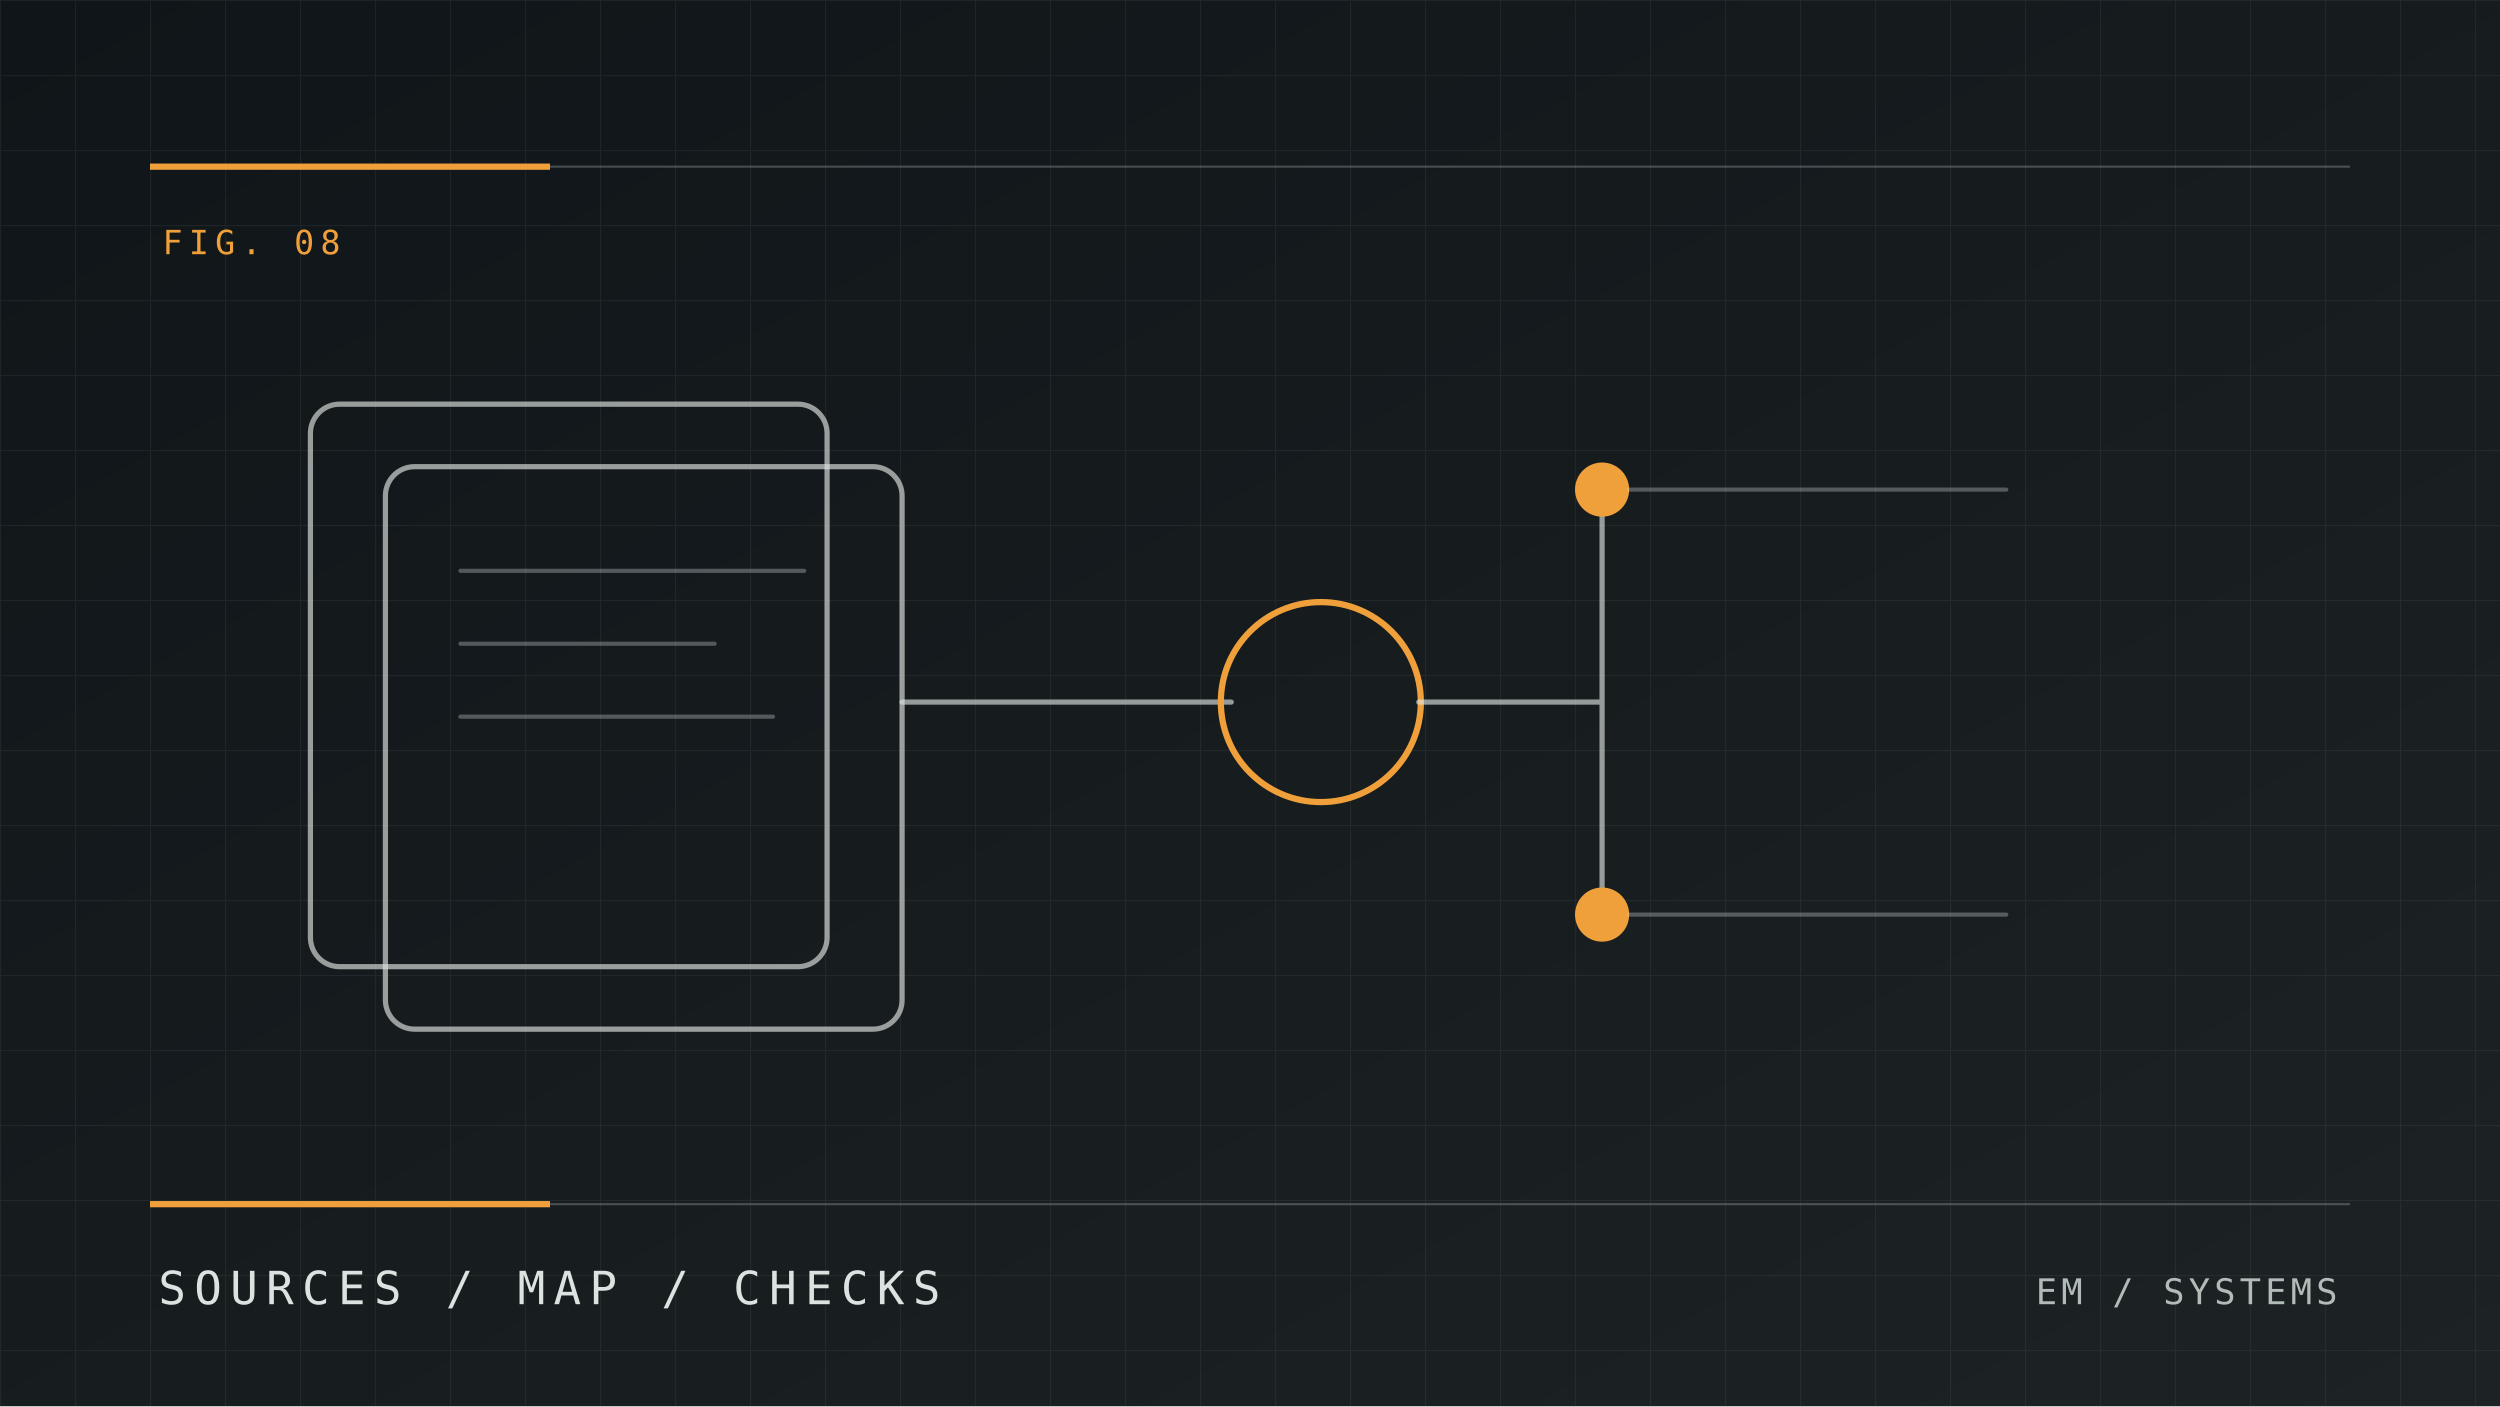
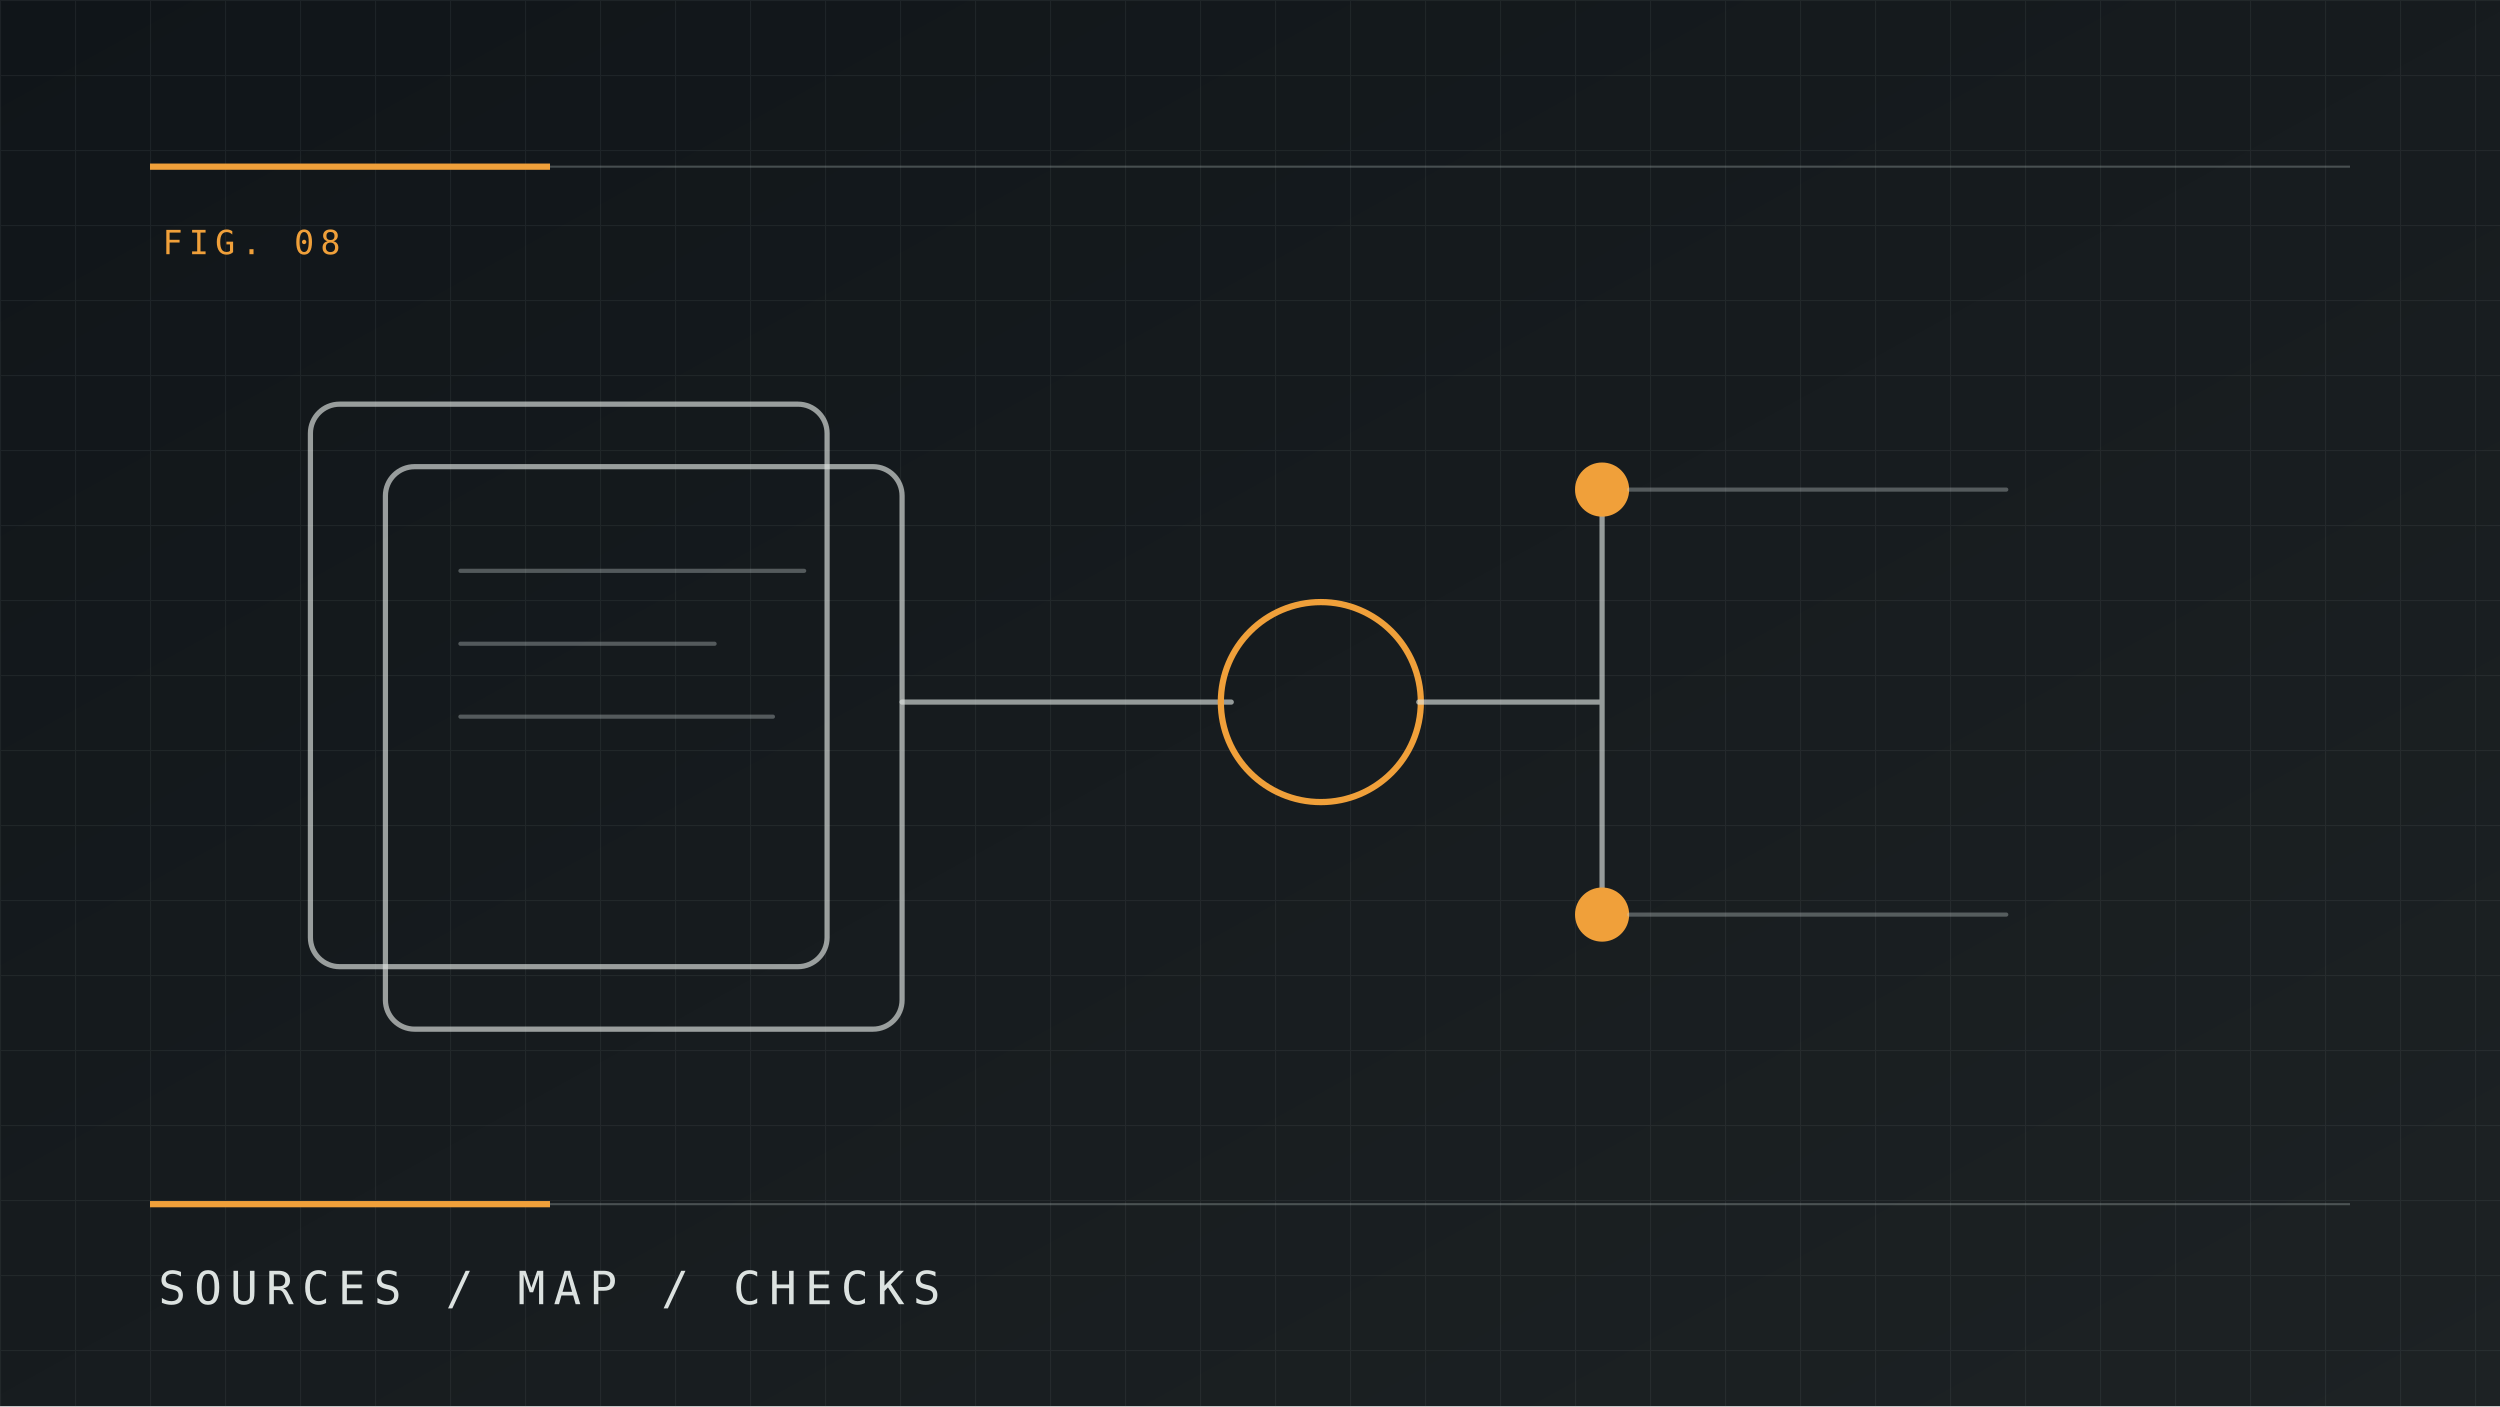
<svg xmlns="http://www.w3.org/2000/svg" viewBox="0 0 1200 675" role="img" aria-hidden="true">
  <defs>
    <pattern id="grid" width="36" height="36" patternUnits="userSpaceOnUse">
      <path d="M36 0H0V36" fill="none" stroke="#9eaaad" stroke-opacity=".09" stroke-width="1" />
    </pattern>
    <linearGradient id="ground" x2="1" y2="1">
      <stop stop-color="#101519" />
      <stop offset="1" stop-color="#1d2224" />
    </linearGradient>
  </defs>
  <style>.box{fill:none;stroke:#dde1df;stroke-opacity:.66;stroke-width:2.5}.line{fill:none;stroke:#dce2e0;stroke-opacity:.64;stroke-width:2.5;stroke-linecap:round;stroke-linejoin:round}.dim{fill:none;stroke:#c8d2d0;stroke-opacity:.35;stroke-width:2;stroke-linecap:round}.hot{fill:none;stroke:#f0a03a;stroke-width:3;stroke-linecap:round;stroke-linejoin:round}.node{fill:#f0a03a}.accent{fill:none;stroke:#f0a03a;stroke-width:3}.label{font:22px ui-monospace,monospace;fill:#e7e9e4;letter-spacing:3px}.small{font:17px ui-monospace,monospace;fill:#e7e9e4;letter-spacing:2px}</style>
  <rect width="1200" height="675" fill="url(#ground)" />
  <rect width="1200" height="675" fill="url(#grid)" />
  <path d="M72 80h1056M72 578h1056" stroke="#a7b3b0" stroke-opacity=".35" />
  <path d="M72 80h192M72 578h192" stroke="#f0a03a" stroke-width="3" />
  <text x="78" y="122" fill="#f0a03a" font-family="ui-monospace,monospace" font-size="16" letter-spacing="3">FIG. 08</text>
  <g class="box">
    <rect x="149" y="194" width="248" height="270" rx="14" />
    <rect x="185" y="224" width="248" height="270" rx="14" />
  </g>
  <path d="M221 274h165m-165 35h122m-122 35h150" class="dim" />
  <path d="M433 337h158" class="line" />
  <circle cx="634" cy="337" r="48" class="accent" />
  <path d="M681 337h88m0 0v-102m0 102v102" class="line" />
  <circle cx="769" cy="235" r="13" class="node" />
  <circle cx="769" cy="439" r="13" class="node" />
  <path d="M782 235h181m-181 204h181" class="dim" />
  <text x="76" y="626" fill="#dce2e0" font-family="ui-monospace,monospace" font-size="22" letter-spacing="4">SOURCES / MAP / CHECKS</text>
-   <text x="1122" y="626" text-anchor="end" fill="#b1bbb7" font-family="ui-monospace,monospace" font-size="17" letter-spacing="2">EM / SYSTEMS</text>
</svg>
